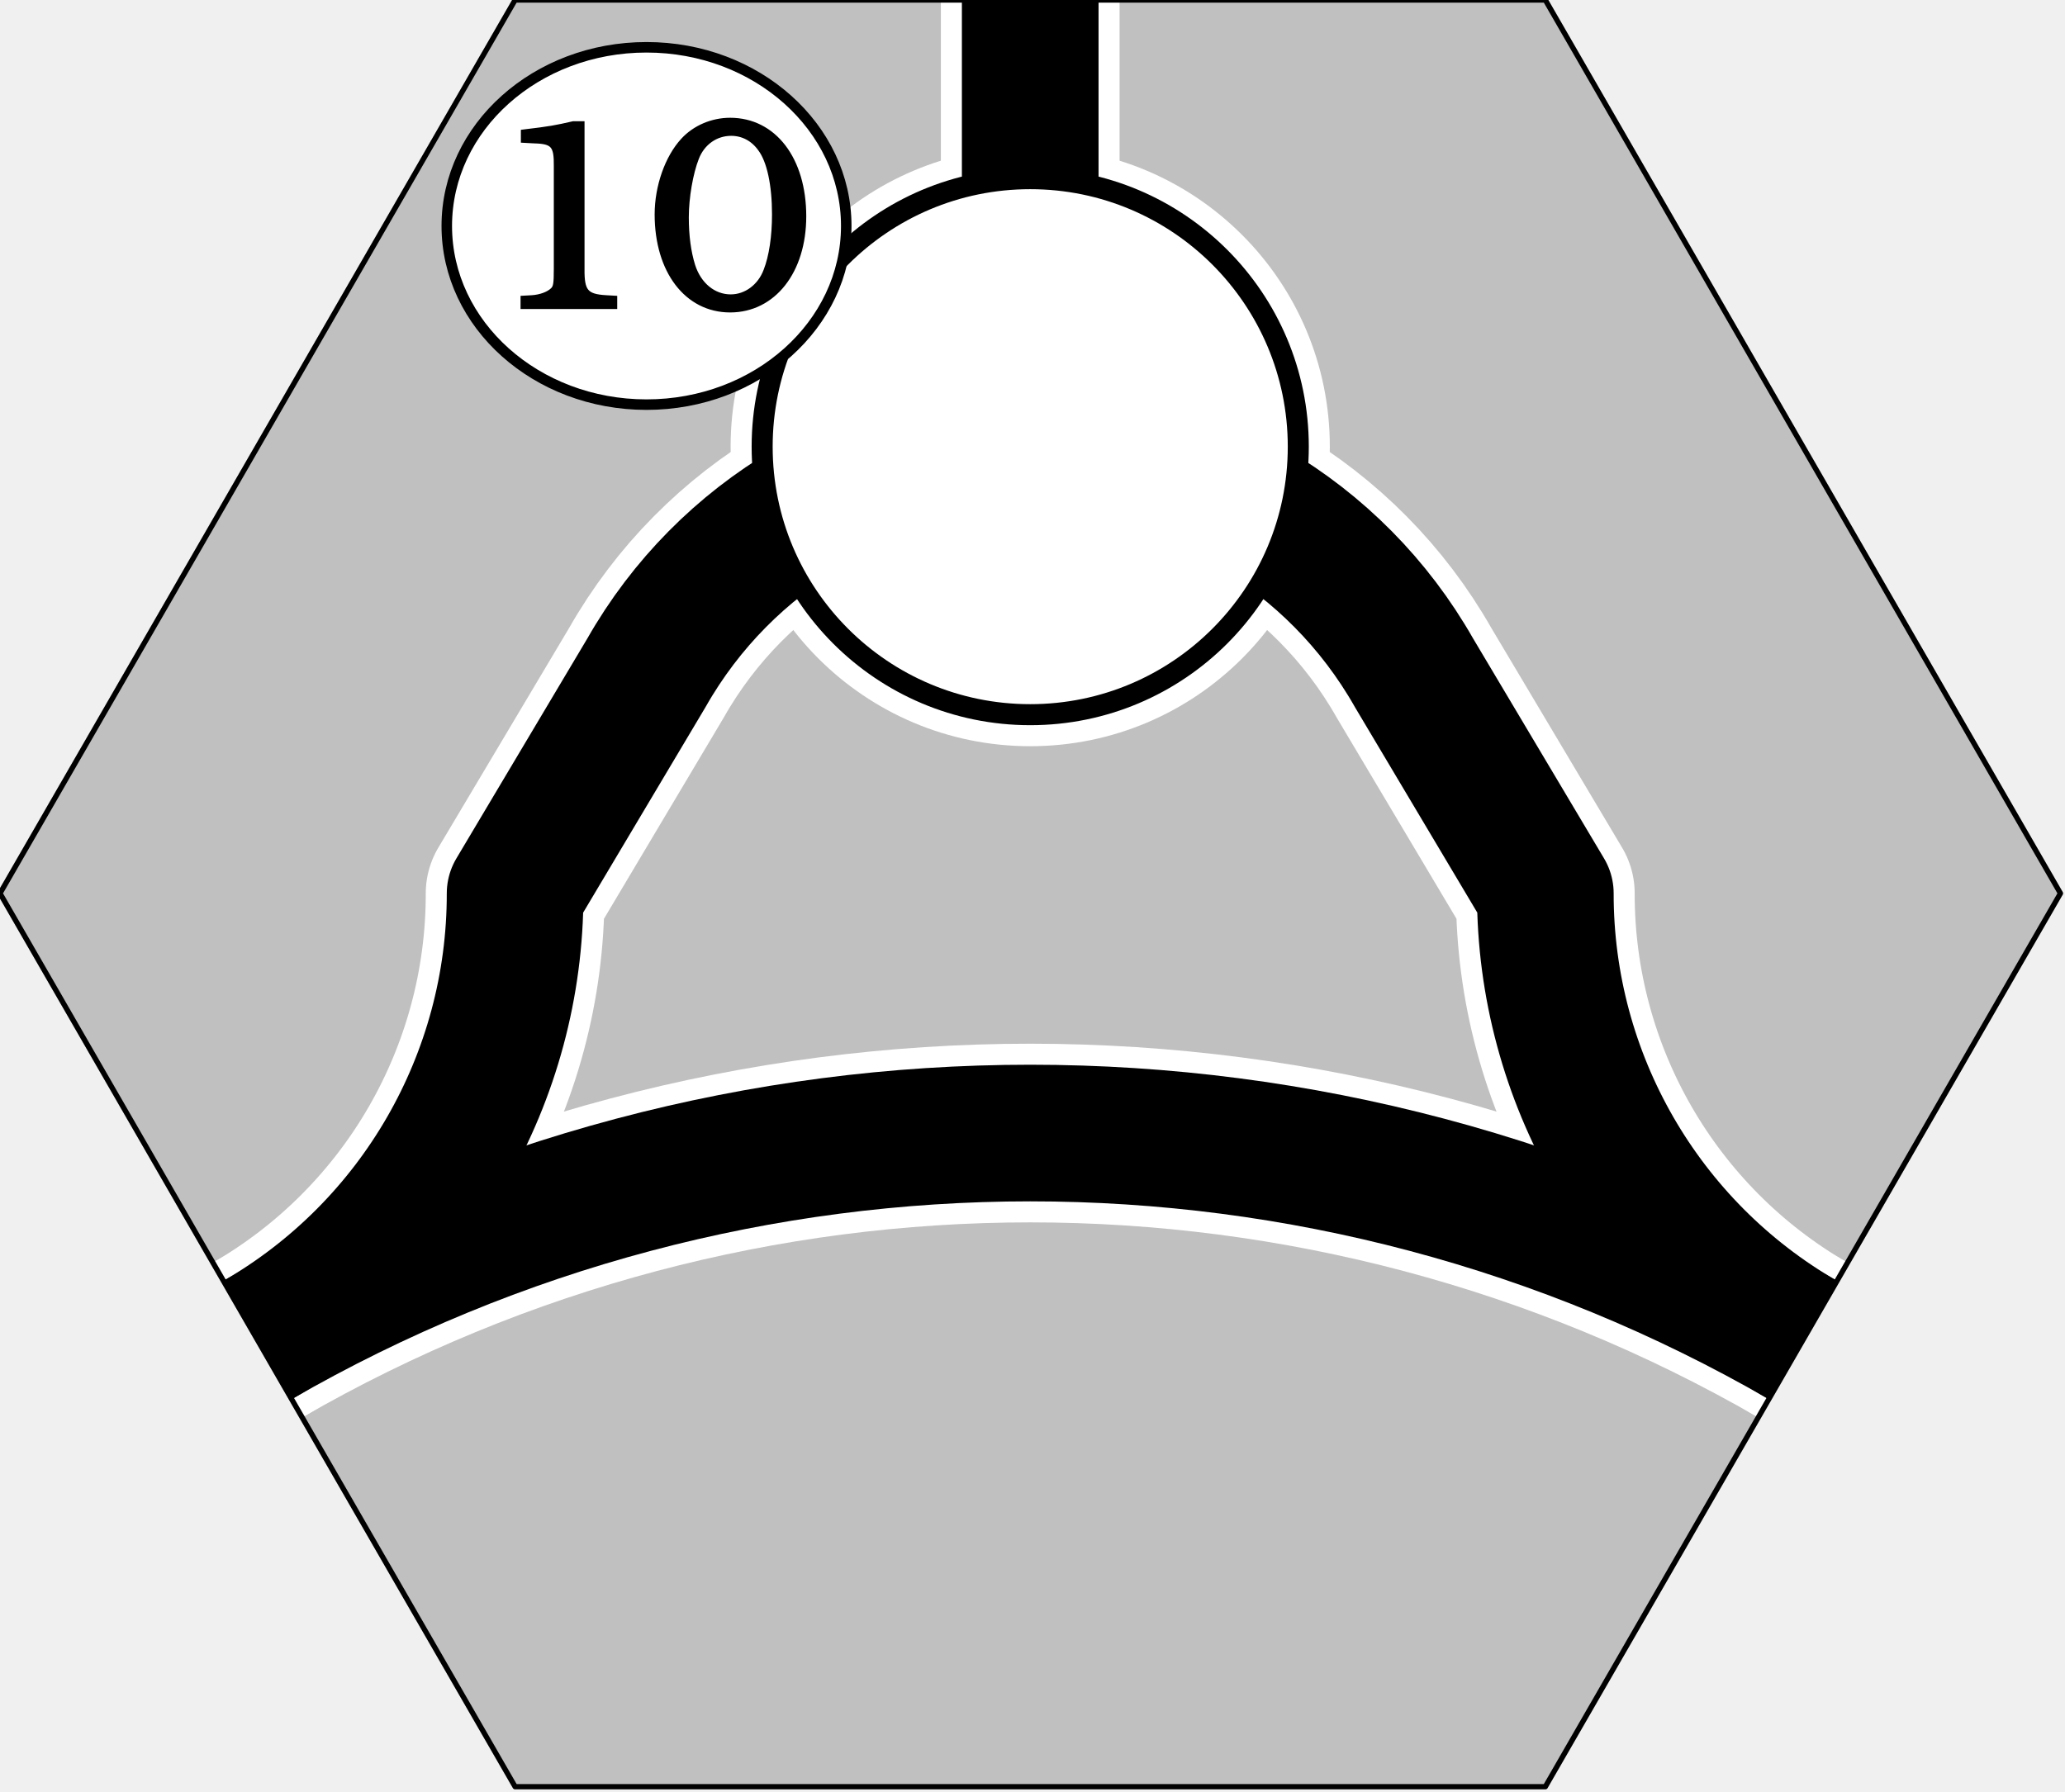
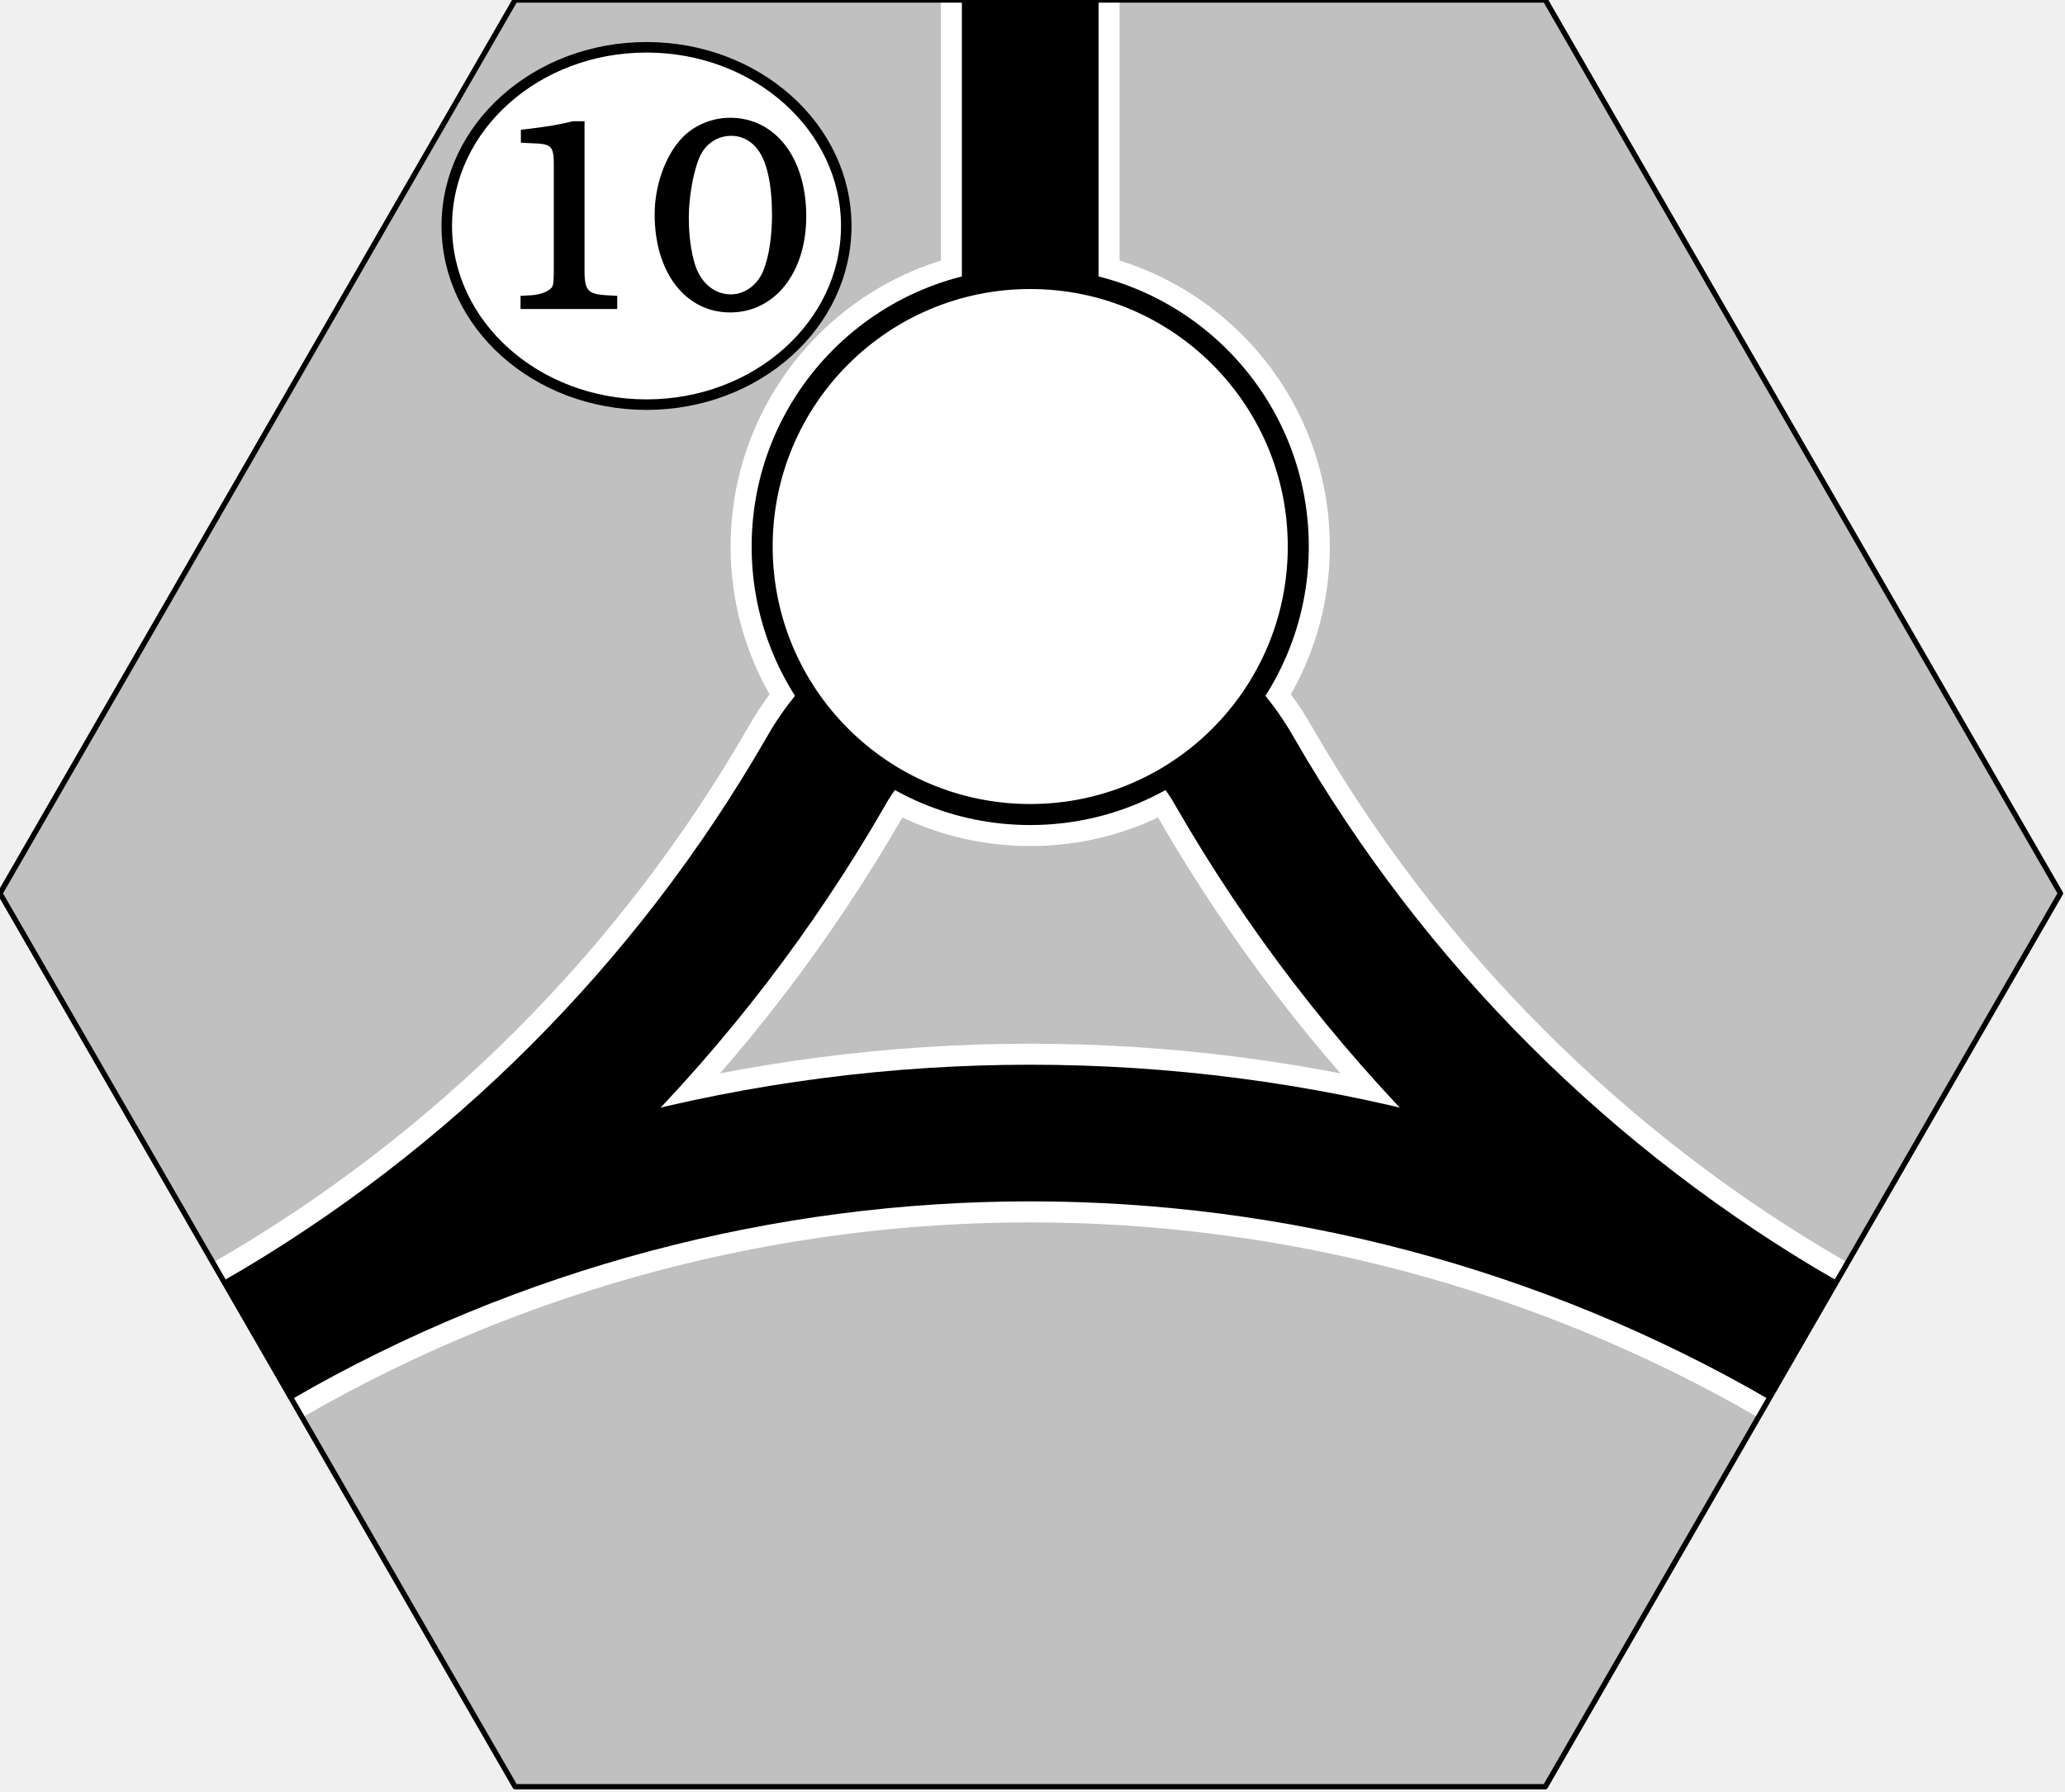
<svg xmlns="http://www.w3.org/2000/svg" version="1.1">
  <path d=" M 98,0 L 294,0 L 392,170 L 294,340 L 98,340 L 0,170 Z" fill="#C0C0C0" stroke="#C0C0C0" stroke-width="1" stroke-linejoin="round" />
-   <circle cx="196" cy="85" r="51" fill="#FFFFFF" stroke="#FFFFFF" stroke-width="12" />
-   <path d="M 196,85 L 196,0" fill="none" stroke="#FFFFFF" stroke-width="34" stroke-linecap="butt" stroke-linejoin="round" />
+   <circle cx="196" cy="104" r="51" fill="#FFFFFF" stroke="#FFFFFF" stroke-width="12" />
  <path d="M 343,255 A 294,294 0 0,0 49,255" fill="none" stroke="#FFFFFF" stroke-width="34" stroke-linecap="butt" stroke-linejoin="round" />
-   <path d="M 49,255 A 98,98 0 0,0 98,170 L 123,128 A 85,85 0 0,1 196,85" fill="none" stroke="#FFFFFF" stroke-width="34" stroke-linecap="butt" stroke-linejoin="round" />
-   <path d="M 343,255 A 98,98 0 0,1 294,170 L 269,128 A 85,85 0 0,0 196,85" fill="none" stroke="#FFFFFF" stroke-width="34" stroke-linecap="butt" stroke-linejoin="round" />
-   <path d="M 196,85 L 196,0" fill="none" stroke="#000000" stroke-width="26" stroke-linecap="butt" stroke-linejoin="round" />
+   <path d="M 196,124 L 196,0" fill="none" stroke="#FFFFFF" stroke-width="34" stroke-linecap="butt" stroke-linejoin="round" />
+   <path d="M 49,255 A 294,294 0 0,0 157,147 A 45,45 0 0,1 196,124" fill="none" stroke="#FFFFFF" stroke-width="34" stroke-linecap="butt" stroke-linejoin="round" />
+   <path d="M 343,255 A 294,294 0 0,1 235,147 A 45,45 0 0,0 196,124" fill="none" stroke="#FFFFFF" stroke-width="34" stroke-linecap="butt" stroke-linejoin="round" />
  <path d="M 343,255 A 294,294 0 0,0 49,255" fill="none" stroke="#000000" stroke-width="26" stroke-linecap="butt" stroke-linejoin="round" />
-   <path d="M 49,255 A 98,98 0 0,0 98,170 L 123,128 A 85,85 0 0,1 196,85" fill="none" stroke="#000000" stroke-width="26" stroke-linecap="butt" stroke-linejoin="round" />
-   <path d="M 343,255 A 98,98 0 0,1 294,170 L 269,128 A 85,85 0 0,0 196,85" fill="none" stroke="#000000" stroke-width="26" stroke-linecap="butt" stroke-linejoin="round" />
-   <circle cx="196" cy="85" r="51" fill="#FFFFFF" stroke="#000000" stroke-width="4" />
+   <path d="M 196,124 L 196,0" fill="none" stroke="#000000" stroke-width="26" stroke-linecap="butt" stroke-linejoin="round" />
+   <path d="M 49,255 A 294,294 0 0,0 157,147 A 45,45 0 0,1 196,124" fill="none" stroke="#000000" stroke-width="26" stroke-linecap="butt" stroke-linejoin="round" />
+   <path d="M 343,255 A 294,294 0 0,1 235,147 A 45,45 0 0,0 196,124" fill="none" stroke="#000000" stroke-width="26" stroke-linecap="butt" stroke-linejoin="round" />
+   <circle cx="196" cy="104" r="51" fill="#FFFFFF" stroke="#000000" stroke-width="4" />
  <ellipse rx="38" ry="34" cx="123" cy="43" fill="#FFFFFF" stroke="#000000" stroke-width="2" stroke-linejoin="round" />
  <text x="123" y="43" dy="0.3em" fill="#000000" stroke="#000000" text-anchor="middle" font-family="Bookman Old Style" font-size="51">10</text>
  <path d=" M 98,0 L 294,0 L 392,170 L 294,340 L 98,340 L 0,170 Z" fill="none" stroke="black" stroke-width="1" stroke-linejoin="round" />
</svg>
